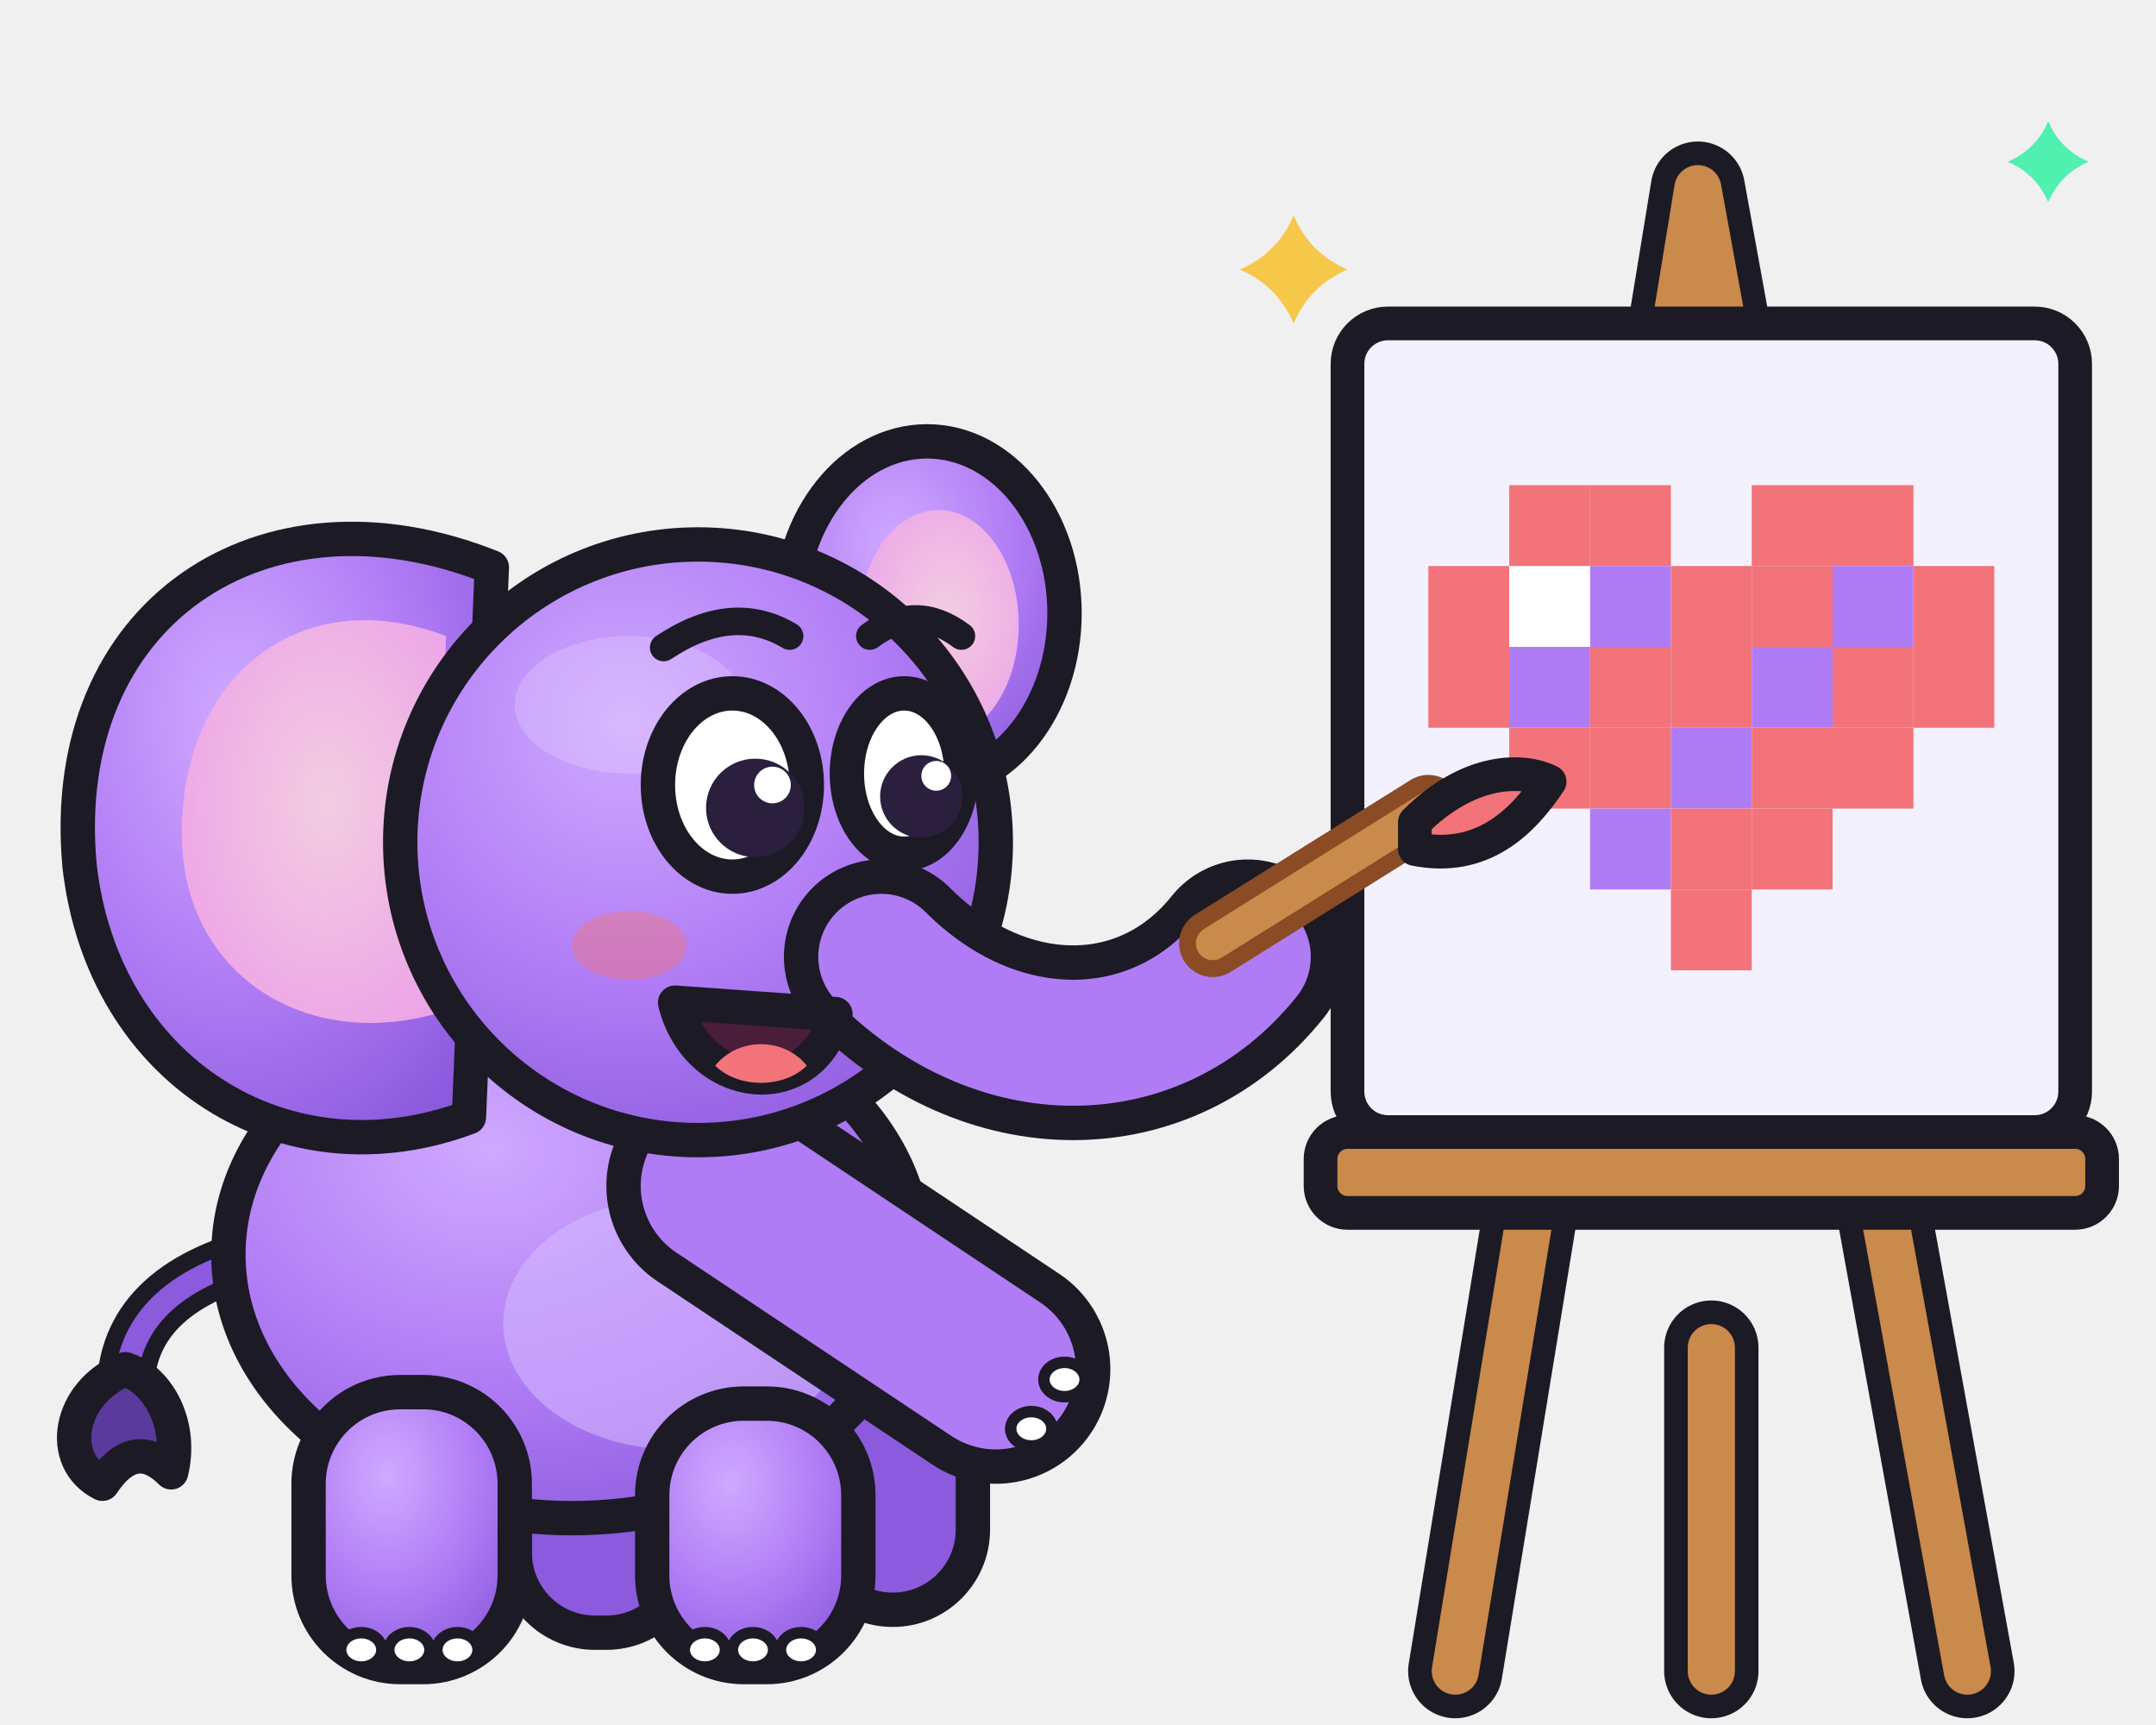
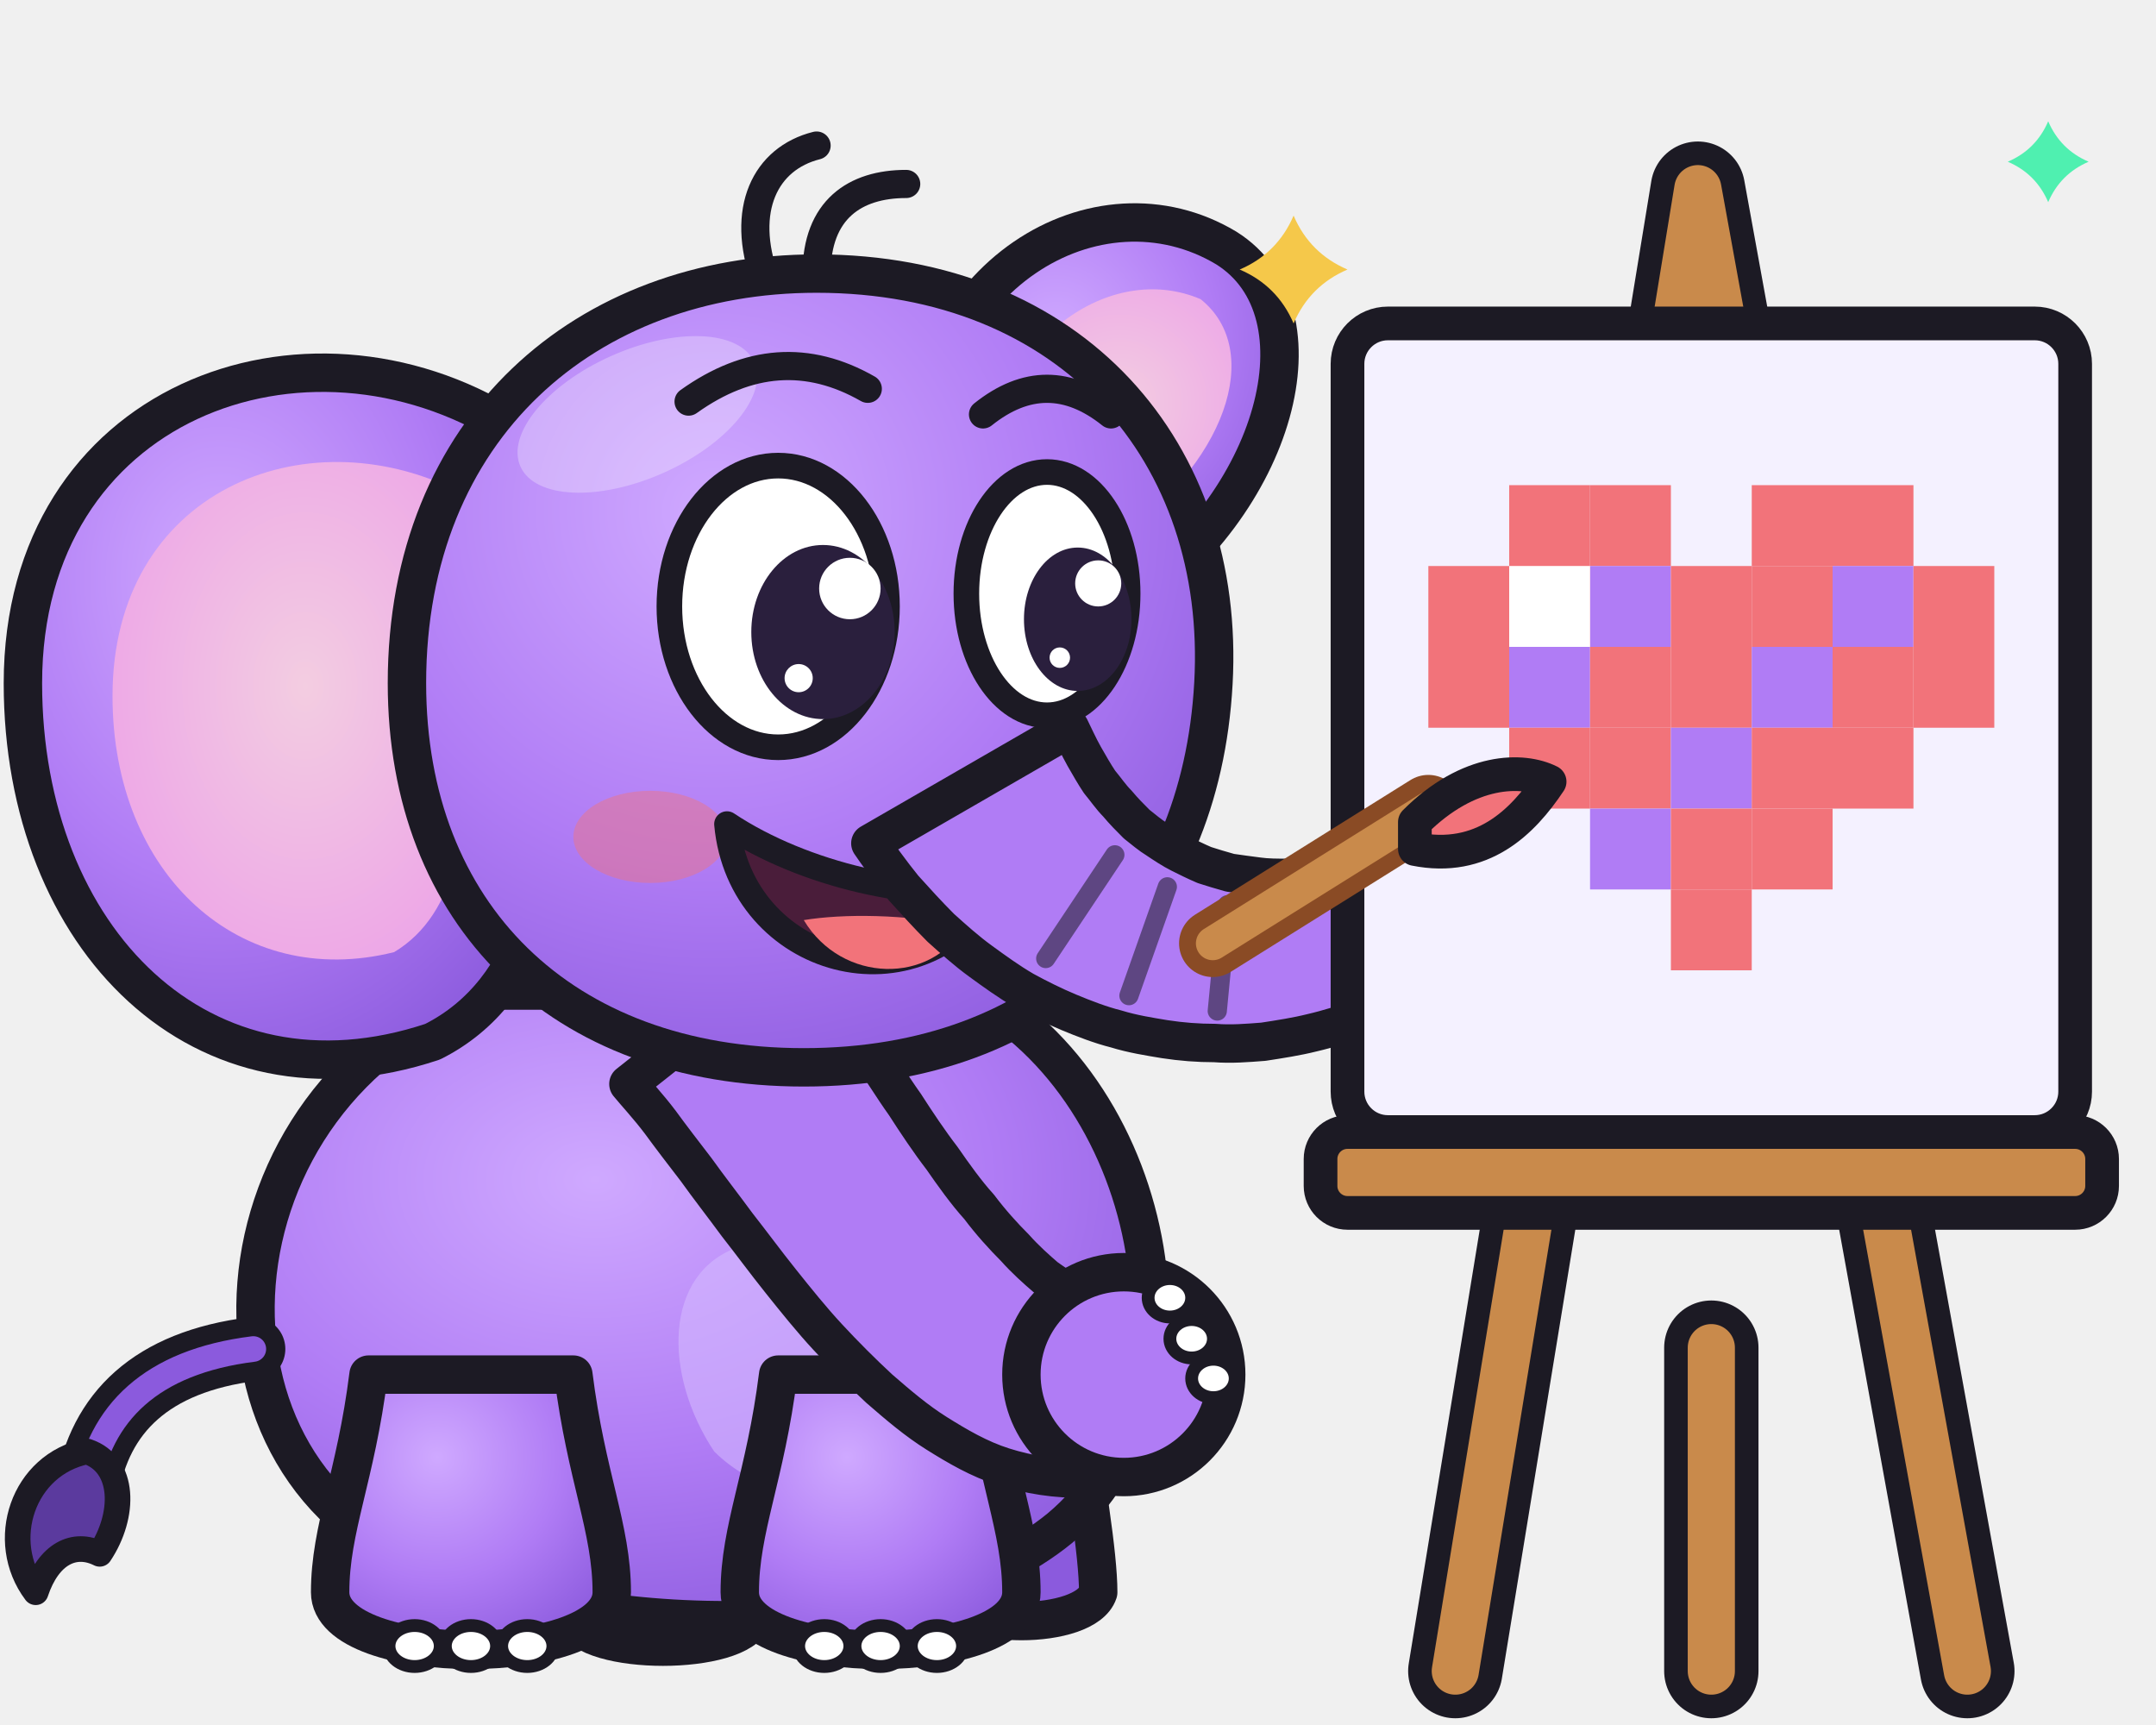
<svg xmlns="http://www.w3.org/2000/svg" viewBox="0 0 160 128" role="img" aria-label="Memo painting a pixel heart on an easel">
  <defs>
    <radialGradient id="mb" cx=".38" cy=".3" r=".8">
      <stop offset="0" stop-color="#cfa9ff" />
      <stop offset=".55" stop-color="#b07cf5" />
      <stop offset="1" stop-color="#8b5add" />
    </radialGradient>
    <radialGradient id="me" cx=".55" cy=".45" r=".7">
      <stop offset="0" stop-color="#f3cde1" />
      <stop offset="1" stop-color="#eca0e8" />
    </radialGradient>
    <linearGradient id="ms" x1="0" y1="0" x2="0" y2="1">
      <stop offset="0" stop-color="#3a3350" />
      <stop offset="1" stop-color="#16141d" />
    </linearGradient>
  </defs>
-   <g transform="translate(-6 20) scale(0.85)">
-     <path d="M30 86C22 88 18 92 18 98" fill="none" stroke="#1c1a24" stroke-width="5" stroke-linecap="round" />
-     <path d="M30 86C22 88 18 92 18 98" fill="none" stroke="#8b5add" stroke-width="2" stroke-linecap="round" />
-     <path d="M18 96c-5 2-6 8-2 10 2-3 4-3 6-1 1-4-1-8-4-9z" fill="#5b3a9e" stroke="#1c1a24" stroke-width="3" stroke-linejoin="round" />
-     <rect x="52" y="96" width="15" height="23" rx="7" fill="#8b5add" stroke="#1c1a24" stroke-width="3" stroke-linejoin="round" />
-     <rect x="78" y="95" width="14" height="22" rx="7" fill="#8b5add" stroke="#1c1a24" stroke-width="3" stroke-linejoin="round" />
-     <ellipse cx="57" cy="86" rx="30" ry="23" fill="url(#mb)" stroke="#1c1a24" stroke-width="3" stroke-linejoin="round" />
-     <ellipse cx="66" cy="92" rx="15" ry="11" fill="#d6bcff" opacity=".55" />
-     <rect x="34" y="98" width="18" height="24" rx="8" fill="url(#mb)" stroke="#1c1a24" stroke-width="3" stroke-linejoin="round" />
-     <ellipse cx="38.6" cy="120.5" rx="1.8" ry="1.5" fill="#fff" stroke="#1c1a24" stroke-width="1" />
-     <ellipse cx="42.8" cy="120.5" rx="1.8" ry="1.5" fill="#fff" stroke="#1c1a24" stroke-width="1" />
-     <ellipse cx="47" cy="120.5" rx="1.8" ry="1.5" fill="#fff" stroke="#1c1a24" stroke-width="1" />
-     <rect x="64" y="99" width="18" height="23" rx="8" fill="url(#mb)" stroke="#1c1a24" stroke-width="3" stroke-linejoin="round" />
-     <ellipse cx="68.6" cy="120.5" rx="1.8" ry="1.5" fill="#fff" stroke="#1c1a24" stroke-width="1" />
-     <ellipse cx="72.8" cy="120.5" rx="1.8" ry="1.5" fill="#fff" stroke="#1c1a24" stroke-width="1" />
-     <ellipse cx="77" cy="120.5" rx="1.8" ry="1.5" fill="#fff" stroke="#1c1a24" stroke-width="1" />
-     <ellipse cx="88" cy="30" rx="12" ry="15" fill="url(#mb)" stroke="#1c1a24" stroke-width="3" stroke-linejoin="round" />
-     <ellipse cx="89" cy="31" rx="7" ry="10" fill="url(#me)" />
-     <path d="M50 26C30 18 12 30 14 52c2 18 18 28 34 22z" fill="url(#mb)" stroke="#1c1a24" stroke-width="3" stroke-linejoin="round" />
-     <path d="M46 32C33 27 22 36 23 51c1 11 11 17 22 14z" fill="url(#me)" />
-     <path d="M70 80L94 96" fill="none" stroke="#1c1a24" stroke-width="20" stroke-linecap="round" stroke-linejoin="round" />
-     <path d="M70 80L94 96" fill="none" stroke="#b07cf5" stroke-width="14" stroke-linecap="round" stroke-linejoin="round" />
-     <ellipse cx="100.0" cy="96.9" rx="1.8" ry="1.5" fill="#fff" stroke="#1c1a24" stroke-width="1" />
-     <ellipse cx="97.1" cy="101.2" rx="1.8" ry="1.5" fill="#fff" stroke="#1c1a24" stroke-width="1" />
-     <circle cx="68" cy="50" r="26" fill="url(#mb)" stroke="#1c1a24" stroke-width="3" stroke-linejoin="round" />
-     <ellipse cx="62" cy="38" rx="10" ry="6" fill="#fff" opacity=".18" />
-     <path d="M84 60C94 70 108 70 116 60" fill="none" stroke="#1c1a24" stroke-width="17" stroke-linecap="round" stroke-linejoin="round" />
-     <path d="M84 60C94 70 108 70 116 60" fill="none" stroke="#b07cf5" stroke-width="11" stroke-linecap="round" stroke-linejoin="round" />
-     <ellipse cx="62" cy="59" rx="5" ry="3" fill="#f2737a" opacity=".45" />
-     <path d="M66 64c2 8 12 9 14 1z" fill="#4a1d3a" stroke="#1c1a24" stroke-width="3" stroke-linejoin="round" />
-     <path d="M69.5 69.5c2 2 6 2 8 0-2-2.5-6-2.5-8 0z" fill="#f2737a" />
-     <ellipse cx="71" cy="45" rx="6.5" ry="8" fill="#fff" stroke="#1c1a24" stroke-width="3" stroke-linejoin="round" />
-     <ellipse cx="86" cy="44" rx="5" ry="7" fill="#fff" stroke="#1c1a24" stroke-width="3" stroke-linejoin="round" />
-     <circle cx="73" cy="47" r="4.3" fill="#2a1f3d" />
-     <circle cx="87.5" cy="46" r="3.6" fill="#2a1f3d" />
-     <circle cx="74.5" cy="45" r="1.6" fill="#fff" />
-     <circle cx="88.8" cy="44.2" r="1.3" fill="#fff" />
-     <path d="M65 33q6-4 11-1M83 32q4-3 8 0" fill="none" stroke="#1c1a24" stroke-width="2.4" stroke-linecap="round" />
+   <g transform="translate(-4 7) scale(0.95)">
+     <path d="M76 30C76 14 90 6 100 12C108 17 104 32 92 40z" fill="url(#mb)" stroke="#1c1a24" stroke-width="3" stroke-linejoin="round" />
+     <path d="M81 30C82 19 91 13 98 16C103 20 100 29 91 35z" fill="url(#me)" />
+     <path d="M50 104C50 110 48 116 49 119C50 122 62 122 63 119C63 116 62 110 62 104z" fill="#8b5add" stroke="#1c1a24" stroke-width="3" stroke-linejoin="round" />
+     <path d="M78 102C78 108 77 114 78 117C79 120 89 120 90 117C90 114 89 108 88 102z" fill="#8b5add" stroke="#1c1a24" stroke-width="3" stroke-linejoin="round" />
+     <path d="M42 70C20 78 18 108 38 115C52 121 76 121 87 112C99 102 95 78 80 70z" fill="url(#mb)" stroke="#1c1a24" stroke-width="3" stroke-linejoin="round" />
+     <path d="M62 90C72 88 82 94 80 104C78 110 66 112 60 106C56 100 56 92 62 90z" fill="#d6bcff" opacity=".55" />
+     <path d="M24 98C16 99 12 103 11 109" fill="none" stroke="#1c1a24" stroke-width="5" stroke-linecap="round" />
+     <path d="M24 98C16 99 12 103 11 109" fill="none" stroke="#8b5add" stroke-width="2" stroke-linecap="round" />
+     <path d="M11 106c-5 1-7 7-4 11 1-3 3-4 5-3 2-3 2-7-1-8z" fill="#5b3a9e" stroke="#1c1a24" stroke-width="2" stroke-linejoin="round" />
+     <path d="M33 100C32 108 30 112 30 117C30 123 52 123 52 117C52 112 50 108 49 100z" fill="url(#mb)" stroke="#1c1a24" stroke-width="3" stroke-linejoin="round" />
+     <ellipse cx="36.6" cy="121.2" rx="2" ry="1.6" fill="#fff" stroke="#1c1a24" stroke-width="1" />
+     <ellipse cx="41" cy="121.2" rx="2" ry="1.6" fill="#fff" stroke="#1c1a24" stroke-width="1" />
+     <ellipse cx="45.4" cy="121.2" rx="2" ry="1.6" fill="#fff" stroke="#1c1a24" stroke-width="1" />
+     <path d="M65 100C64 108 62 112 62 117C62 123 84 123 84 117C84 112 82 108 81 100z" fill="url(#mb)" stroke="#1c1a24" stroke-width="3" stroke-linejoin="round" />
+     <ellipse cx="68.6" cy="121.2" rx="2" ry="1.6" fill="#fff" stroke="#1c1a24" stroke-width="1" />
+     <ellipse cx="73" cy="121.2" rx="2" ry="1.6" fill="#fff" stroke="#1c1a24" stroke-width="1" />
+     <ellipse cx="77.4" cy="121.2" rx="2" ry="1.6" fill="#fff" stroke="#1c1a24" stroke-width="1" />
+     <path d="M53.3 77.3C53.7 77.8 54.9 79.1 55.8 80.3C56.6 81.4 57.6 82.7 58.6 84C59.6 85.4 60.7 86.8 61.8 88.3C62.9 89.7 64 91.2 65.2 92.7C66.4 94.2 67.6 95.7 68.9 97.1C70.2 98.5 71.5 99.8 72.9 101.1C74.4 102.4 75.8 103.6 77.4 104.6C79 105.6 80.7 106.6 82.6 107.2C84.5 107.8 86.8 108.2 88.9 108.1C91 107.9 94.1 106.5 95.2 106.2A7 7 0 0 1 88.8 93.8C88.7 93.8 88.5 93.8 88.3 93.8C88.1 93.8 88.1 93.7 87.6 93.5C87.2 93.3 86.6 92.9 85.9 92.4C85.2 91.8 84.3 91 83.5 90.1C82.6 89.2 81.6 88.1 80.7 86.9C79.7 85.8 78.7 84.4 77.8 83.1C76.8 81.8 75.8 80.3 74.9 78.9C73.9 77.5 73 76 72 74.6C71.1 73.2 70.2 71.8 69.3 70.5C68.4 69.2 67.1 67.3 66.7 66.7Z" fill="#b07cf5" stroke="#1c1a24" stroke-width="3" stroke-linejoin="round" />
+     <circle cx="92" cy="100" r="8" fill="#b07cf5" stroke="#1c1a24" stroke-width="3" stroke-linejoin="round" />
+     <ellipse cx="95.6" cy="94" rx="1.7" ry="1.5" fill="#fff" stroke="#1c1a24" stroke-width="1" />
+     <ellipse cx="97.3" cy="97.2" rx="1.7" ry="1.5" fill="#fff" stroke="#1c1a24" stroke-width="1" />
+     <ellipse cx="99" cy="100.3" rx="1.7" ry="1.5" fill="#fff" stroke="#1c1a24" stroke-width="1" />
+     <path d="M44 26C28 16 6 24 6 46C6 66 20 80 38 74C46 70 48 60 46 52z" fill="url(#mb)" stroke="#1c1a24" stroke-width="3" stroke-linejoin="round" />
+     <path d="M40 31C28 25 13 31 13 47C13 61 23 70 35 67C40 64 41 57 40 50z" fill="url(#me)" />
+     <path d="M36 46C36 26 50 14 68 14C88 14 100 28 99 46C98 64 86 76 67 76C48 76 36 64 36 46z" fill="url(#mb)" stroke="#1c1a24" stroke-width="3" stroke-linejoin="round" />
+     <ellipse cx="54" cy="25" rx="10" ry="5" fill="#fff" opacity=".28" transform="rotate(-24 54 25)" />
+     <path d="M64 14.5C62 9 64 5 68 4M68 14C68 9 71 7 75 7" fill="none" stroke="#1c1a24" stroke-width="2.2" stroke-linecap="round" />
+     <ellipse cx="55" cy="58" rx="6" ry="3.6" fill="#f2737a" opacity=".45" />
+     <path d="M61 57C62 68 76 72 82 62C76 63 67 61 61 57z" fill="#4a1d3a" stroke="#1c1a24" stroke-width="2" stroke-linejoin="round" />
+     <path d="M67 64.5C70 69.5 77 69.5 79.5 65C75 64 70 64 67 64.5z" fill="#f2737a" />
+     <path d="M72.2 58.5C72.6 59.1 73.9 60.9 74.8 62C75.7 63 76.7 64.1 77.7 65.1C78.7 66 79.7 66.9 80.8 67.7C81.9 68.5 83 69.3 84.2 70C85.3 70.6 86.5 71.2 87.7 71.7C88.9 72.2 90.2 72.7 91.4 73C92.7 73.4 94 73.6 95.2 73.8C96.5 74 97.8 74.1 99.1 74.1C100.4 74.2 101.6 74.1 102.9 74C104.2 73.8 105.5 73.6 106.7 73.3C108 73 109.2 72.6 110.5 72.2C111.7 71.7 112.9 71.2 114.1 70.6C115.3 70 116.4 69.3 117.6 68.5C118.7 67.8 120.3 66.5 120.9 66.1A5 5 0 0 1 115.1 57.9C114.7 58.1 113.3 58.9 112.4 59.3C111.5 59.7 110.6 60 109.7 60.3C108.9 60.6 108 60.8 107.2 60.9C106.4 61.1 105.5 61.1 104.8 61.2C104 61.2 103.2 61.2 102.5 61.1C101.7 61 101 60.9 100.3 60.8C99.6 60.6 98.9 60.4 98.3 60.2C97.6 59.9 97 59.6 96.4 59.3C95.8 59 95.2 58.6 94.6 58.2C94.1 57.9 93.5 57.4 93 57C92.5 56.5 92 56 91.5 55.4C91 54.9 90.6 54.3 90.1 53.7C89.7 53.1 89.3 52.4 88.9 51.7C88.5 51 88 49.9 87.8 49.5Z" fill="#b07cf5" stroke="#1c1a24" stroke-width="3" stroke-linejoin="round" />
+     <ellipse cx="118" cy="62" rx="2.2" ry="1.5" fill="#8b5add" transform="rotate(54.9 118 62)" />
+     <path d="M85.9 67.5L91.3 59.4" stroke="#1c1a24" stroke-width="1.5" stroke-linecap="round" opacity=".55" />
+     <path d="M92.4 70.4L95.4 61.9" stroke="#1c1a24" stroke-width="1.5" stroke-linecap="round" opacity=".55" />
+     <path d="M99.3 71.6L100.1 63.3" stroke="#1c1a24" stroke-width="1.5" stroke-linecap="round" opacity=".55" />
+     <ellipse cx="65" cy="40" rx="8.5" ry="11" fill="#fff" stroke="#1c1a24" stroke-width="2" stroke-linejoin="round" />
+     <ellipse cx="86" cy="39" rx="6.3" ry="9.5" fill="#fff" stroke="#1c1a24" stroke-width="2" stroke-linejoin="round" />
+     <ellipse cx="68.5" cy="42" rx="5.6" ry="6.8" fill="#2a1f3d" />
+     <ellipse cx="88.4" cy="41" rx="4.2" ry="5.6" fill="#2a1f3d" />
+     <circle cx="70.6" cy="38.6" r="2.4" fill="#fff" />
+     <circle cx="66.6" cy="45.6" r="1.1" fill="#fff" />
+     <circle cx="90" cy="38.2" r="1.8" fill="#fff" />
+     <circle cx="87" cy="44" r=".8" fill="#fff" />
+     <path d="M58 24q7-5 14-1M81 25q5-4 10 0" fill="none" stroke="#1c1a24" stroke-width="2.2" stroke-linecap="round" />
  </g>
  <path d="M108 124L126 14M146 124L126 14M127 100v24" stroke="#1c1a24" stroke-width="7" stroke-linecap="round" />
  <path d="M108 124L126 14M146 124L126 14M127 100v24" stroke="#c98a4b" stroke-width="3.5" stroke-linecap="round" />
  <rect x="98" y="84" width="58" height="6" rx="2" fill="#c98a4b" stroke="#1c1a24" stroke-width="2.5" stroke-linejoin="round" />
  <rect x="100" y="24" width="54" height="60" rx="3" fill="#f4f1ff" stroke="#1c1a24" stroke-width="2.5" stroke-linejoin="round" />
  <rect x="112" y="36" width="6" height="6" fill="#f2737a" />
  <rect x="118" y="36" width="6" height="6" fill="#f2737a" />
  <rect x="130" y="36" width="6" height="6" fill="#f2737a" />
  <rect x="136" y="36" width="6" height="6" fill="#f2737a" />
  <rect x="106" y="42" width="6" height="6" fill="#f2737a" />
  <rect x="112" y="42" width="6" height="6" fill="#f2737a" />
  <rect x="118" y="42" width="6" height="6" fill="#b07cf5" />
  <rect x="124" y="42" width="6" height="6" fill="#f2737a" />
  <rect x="130" y="42" width="6" height="6" fill="#f2737a" />
  <rect x="136" y="42" width="6" height="6" fill="#b07cf5" />
  <rect x="142" y="42" width="6" height="6" fill="#f2737a" />
  <rect x="106" y="48" width="6" height="6" fill="#f2737a" />
  <rect x="112" y="48" width="6" height="6" fill="#b07cf5" />
  <rect x="118" y="48" width="6" height="6" fill="#f2737a" />
  <rect x="124" y="48" width="6" height="6" fill="#f2737a" />
  <rect x="130" y="48" width="6" height="6" fill="#b07cf5" />
  <rect x="136" y="48" width="6" height="6" fill="#f2737a" />
  <rect x="142" y="48" width="6" height="6" fill="#f2737a" />
  <rect x="112" y="54" width="6" height="6" fill="#f2737a" />
  <rect x="118" y="54" width="6" height="6" fill="#f2737a" />
  <rect x="124" y="54" width="6" height="6" fill="#b07cf5" />
  <rect x="130" y="54" width="6" height="6" fill="#f2737a" />
  <rect x="136" y="54" width="6" height="6" fill="#f2737a" />
  <rect x="118" y="60" width="6" height="6" fill="#b07cf5" />
  <rect x="124" y="60" width="6" height="6" fill="#f2737a" />
  <rect x="130" y="60" width="6" height="6" fill="#f2737a" />
  <rect x="124" y="66" width="6" height="6" fill="#f2737a" />
  <rect x="112" y="42" width="6" height="6" fill="#fff" />
  <path d="M90 70L106 60" stroke="#8a4b25" stroke-width="5" stroke-linecap="round" />
  <path d="M90 70L106 60" stroke="#c98a4b" stroke-width="2.5" stroke-linecap="round" />
  <path d="M105 61c4-4 8-4 10-3-2 3-5 6-10 5z" fill="#f2737a" stroke="#1c1a24" stroke-width="2.5" stroke-linejoin="round" />
  <path d="M96 16Q97.2 18.8 100 20Q97.2 21.2 96 24Q94.8 21.2 92 20Q94.8 18.8 96 16z" fill="#f5c84a" />
  <path d="M152 9Q152.9 11.1 155 12Q152.9 12.9 152 15Q151.1 12.9 149 12Q151.1 11.1 152 9z" fill="#4ff0b0" />
</svg>
